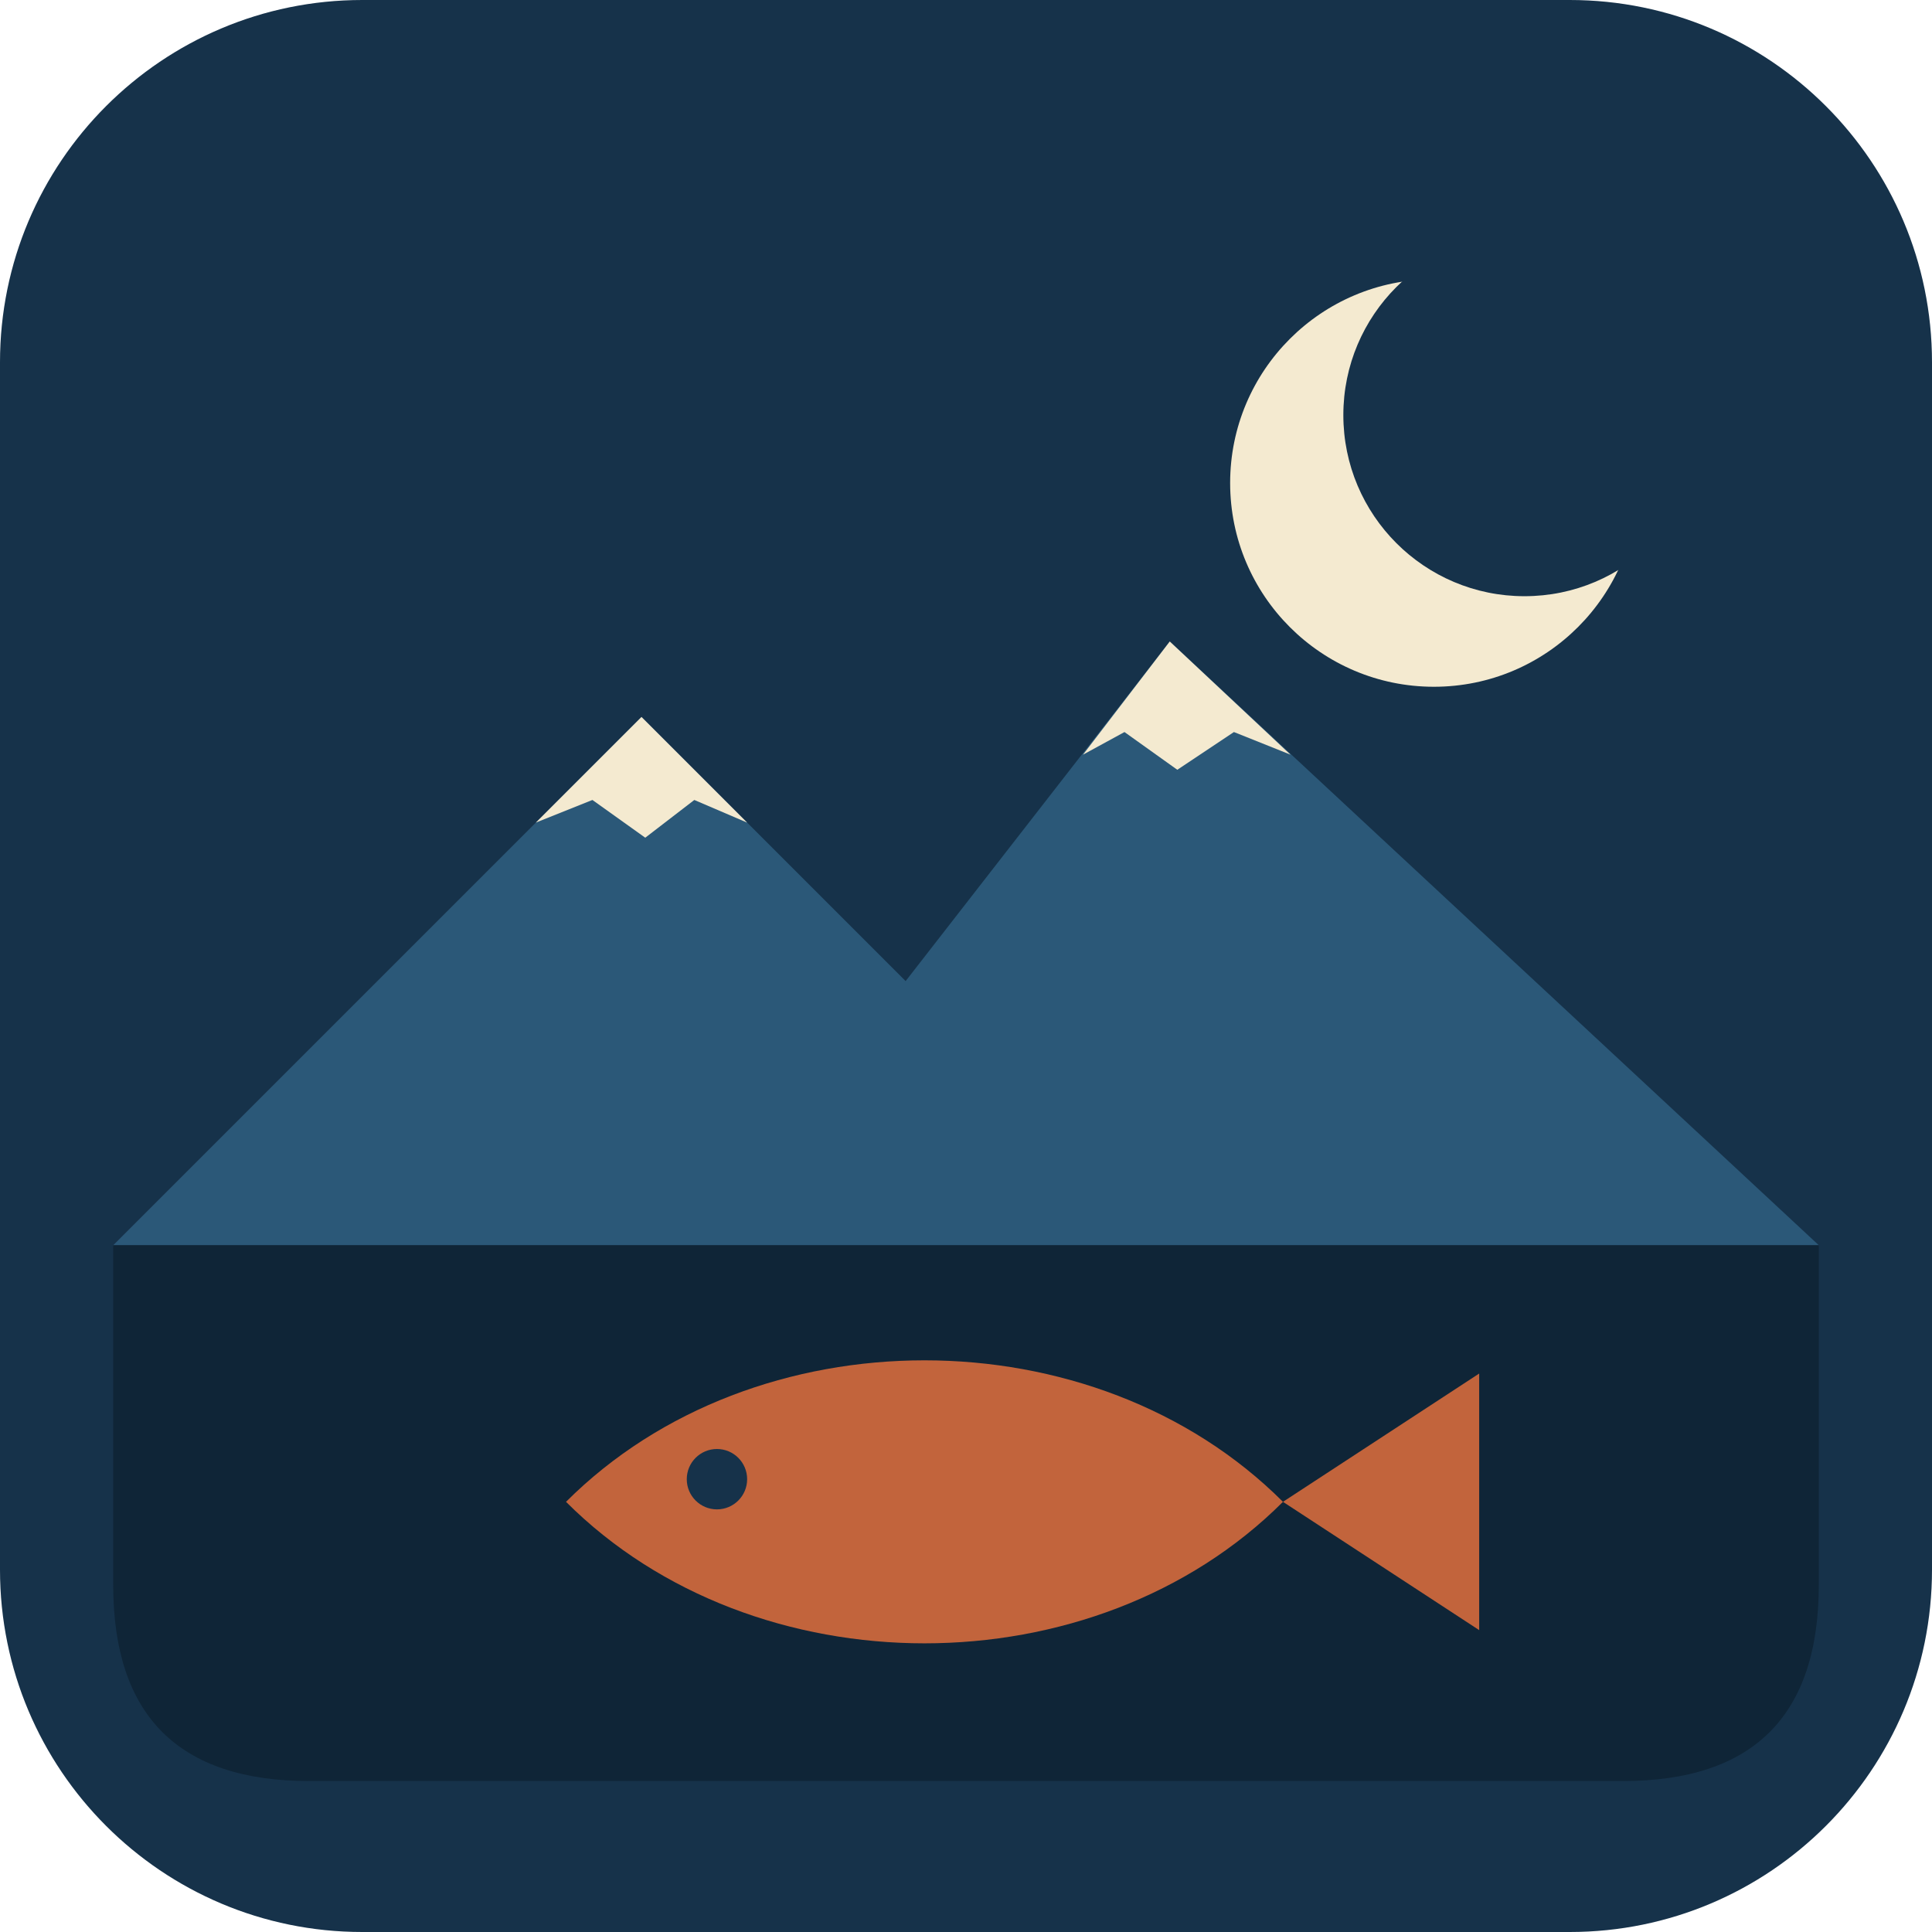
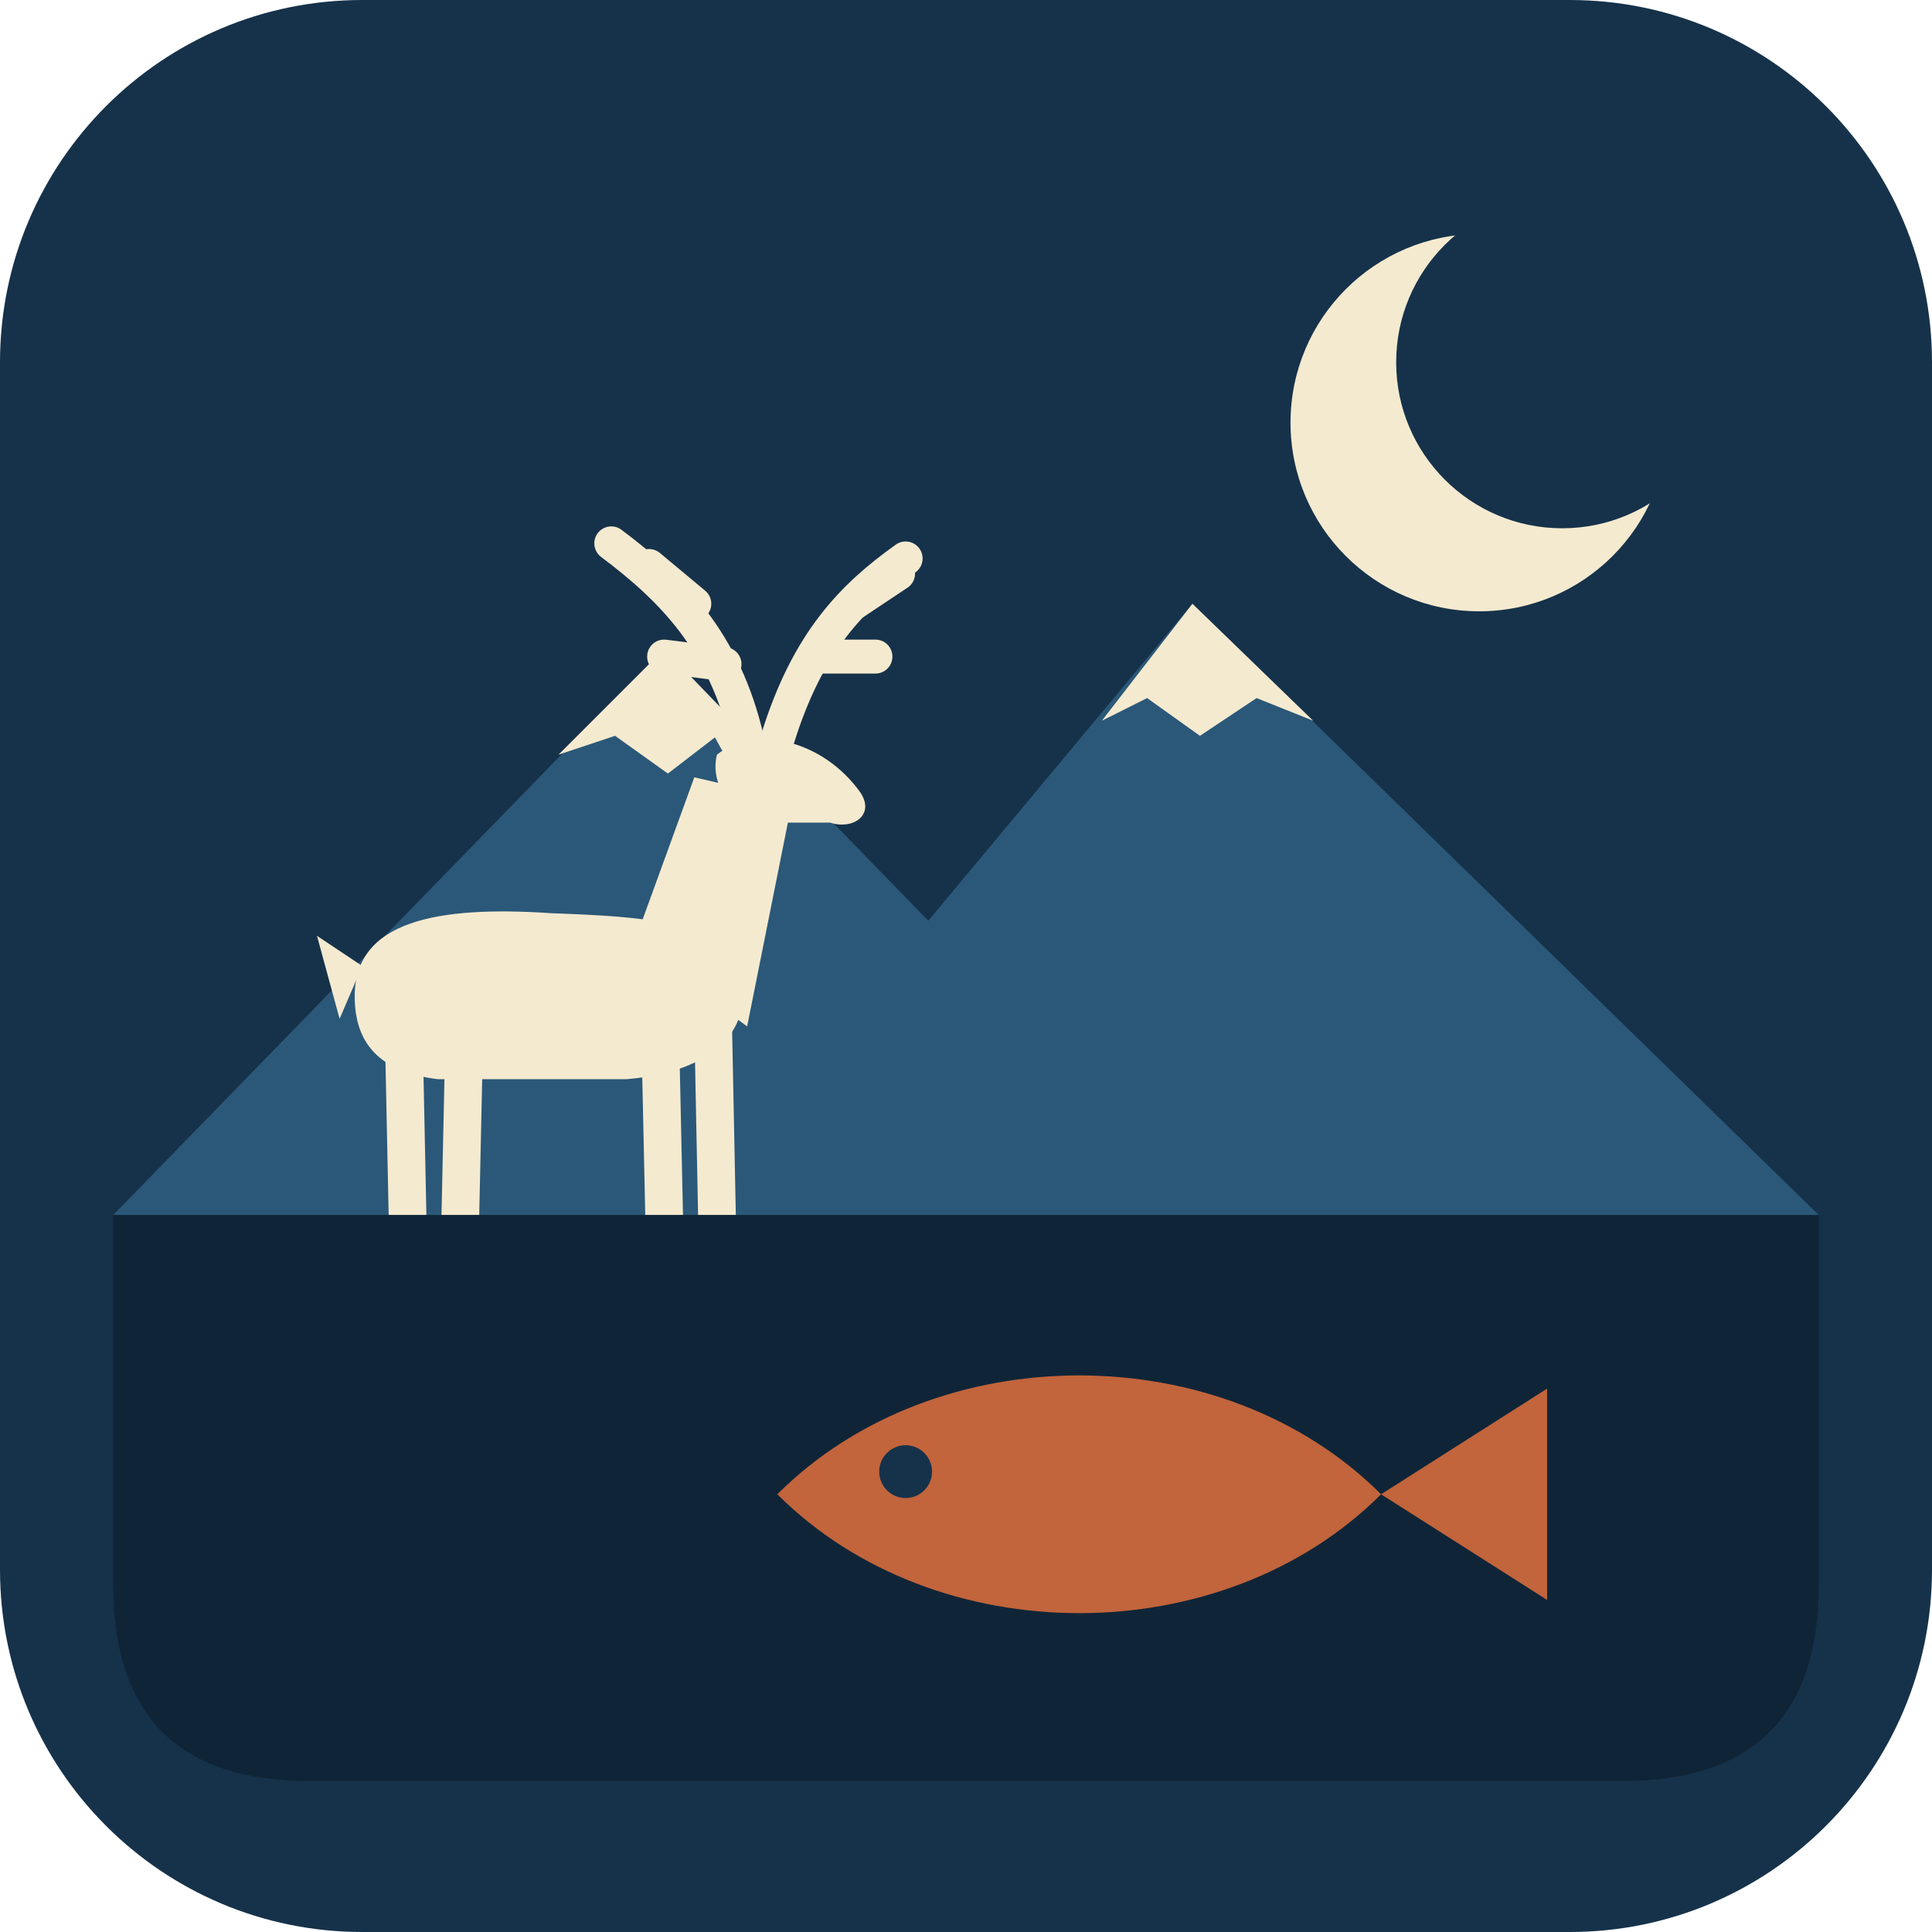
<svg xmlns="http://www.w3.org/2000/svg" viewBox="0 0 512 512">
  <rect width="512" height="512" rx="96" fill="#16324a" />
-   <circle cx="380" cy="128" r="54" fill="#f4ead0" />
-   <circle cx="404" cy="110" r="48" fill="#16324a" />
-   <path d="M30 330 L170 190 L240 260 L310 170 L482 330 Z" fill="#2b5878" />
-   <path d="M170 190 L198 218 L184 212 L171 222 L157 212 L142 218 Z" fill="#f4ead0" />
-   <path d="M310 170 L342 200 L327 194 L312 204 L298 194 L287 200 Z" fill="#f4ead0" />
-   <path d="M30 330 H482 V420 Q482 472 430 472 H82 Q30 472 30 420 Z" fill="#0f2537" />
-   <path d="M150 398 C200 348 290 348 340 398 C290 448 200 448 150 398 Z" fill="#c2643c" />
-   <path d="M340 398 L392 364 L392 432 Z" fill="#c2643c" />
-   <circle cx="190" cy="392" r="8" fill="#16324a" />
+   <circle cx="392" cy="112" r="50" fill="#f4ead0" />
+   <circle cx="414" cy="96" r="44" fill="#16324a" />
+   <path d="M30 322 L176 172 L246 244 L316 160 L482 322 Z" fill="#2b5878" />
+   <path d="M176 172 L204 201 L190 195 L177 205 L163 195 L148 200 Z" fill="#f4ead0" />
+   <path d="M316 160 L348 191 L333 185 L318 195 L304 185 L292 191 Z" fill="#f4ead0" />
+   <g fill="#f4ead0" transform="translate(146 266)">
+     <path d="M-52 -2 C-52 -22 -30 -26 0 -24 C26 -23 44 -22 50 -8 C54 6 44 18 20 20 L-30 20 C-46 18 -52 10 -52 -2 Z" />
+     <path d="M22 -16 L38 -60 L64 -54 L52 6 Z" />
+     <path d="M44 -66 C54 -74 72 -70 82 -56 C86 -50 80 -46 74 -48 L56 -48 C48 -50 42 -58 44 -66 Z" />
+     <path d="M46 -66 L36 -84 L56 -70 Z" />
+     <path d="M-44 8 L-34 8 L-33 56 L-43 56 Z" />
+     <path d="M-28 10 L-18 10 L-19 56 L-29 56 Z" />
+     <path d="M24 10 L34 10 L35 56 L25 56 Z" />
+     <path d="M38 6 L48 6 L49 56 L39 56 Z" />
+     <path d="M-50 -10 L-62 -18 L-56 4 Z" />
+   </g>
+   <g fill="none" stroke="#f4ead0" stroke-width="9" stroke-linecap="round" stroke-linejoin="round" transform="translate(146 266)">
+     <path d="M52 -70 C46 -96 32 -110 16 -122" />
+     <path d="M46 -90 L30 -92" />
+     <path d="M38 -106 L26 -116" />
+     <path d="M60 -70 C68 -96 80 -108 94 -118" />
+     <path d="M70 -92 L86 -92" />
+     <path d="M80 -106 L92 -114" />
+   </g>
+   <path d="M30 322 H482 V420 Q482 472 430 472 H82 Q30 472 30 420 Z" fill="#0f2537" />
+   <path d="M206 396 C248 354 324 354 366 396 C324 438 248 438 206 396 Z" fill="#c2643c" />
+   <path d="M366 396 L410 368 L410 424 Z" fill="#c2643c" />
+   <circle cx="240" cy="390" r="7" fill="#16324a" />
</svg>
